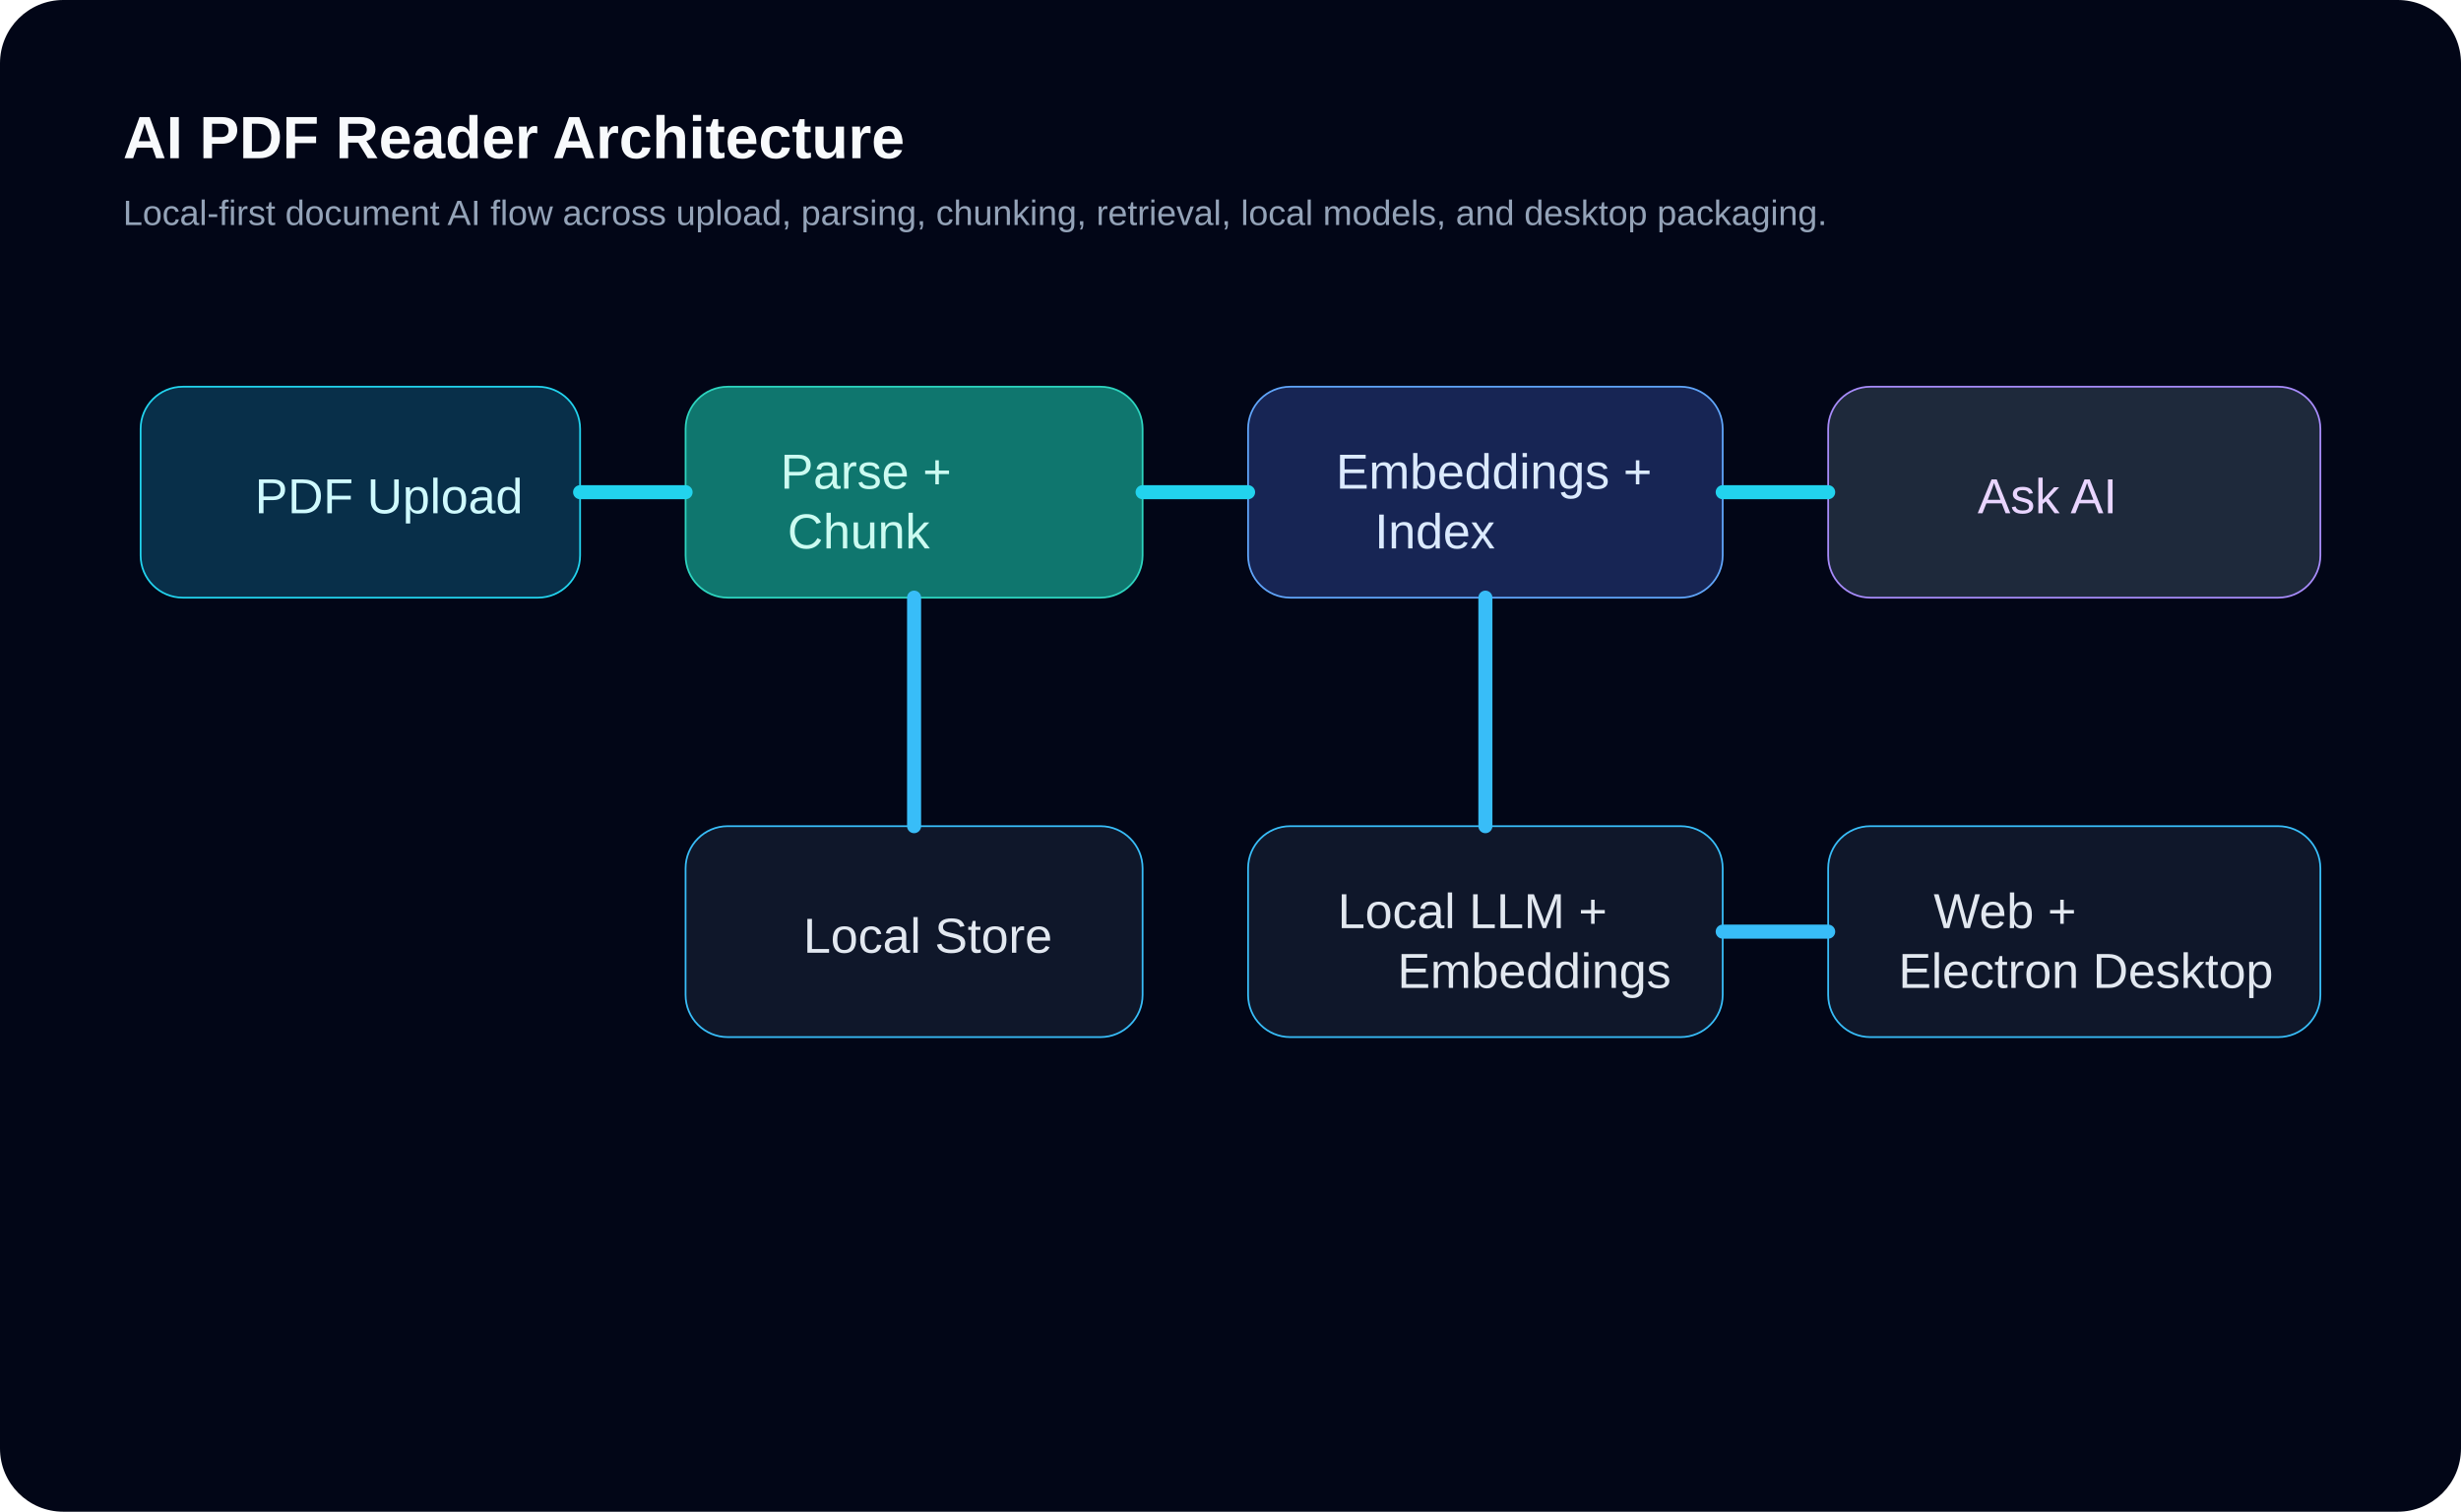
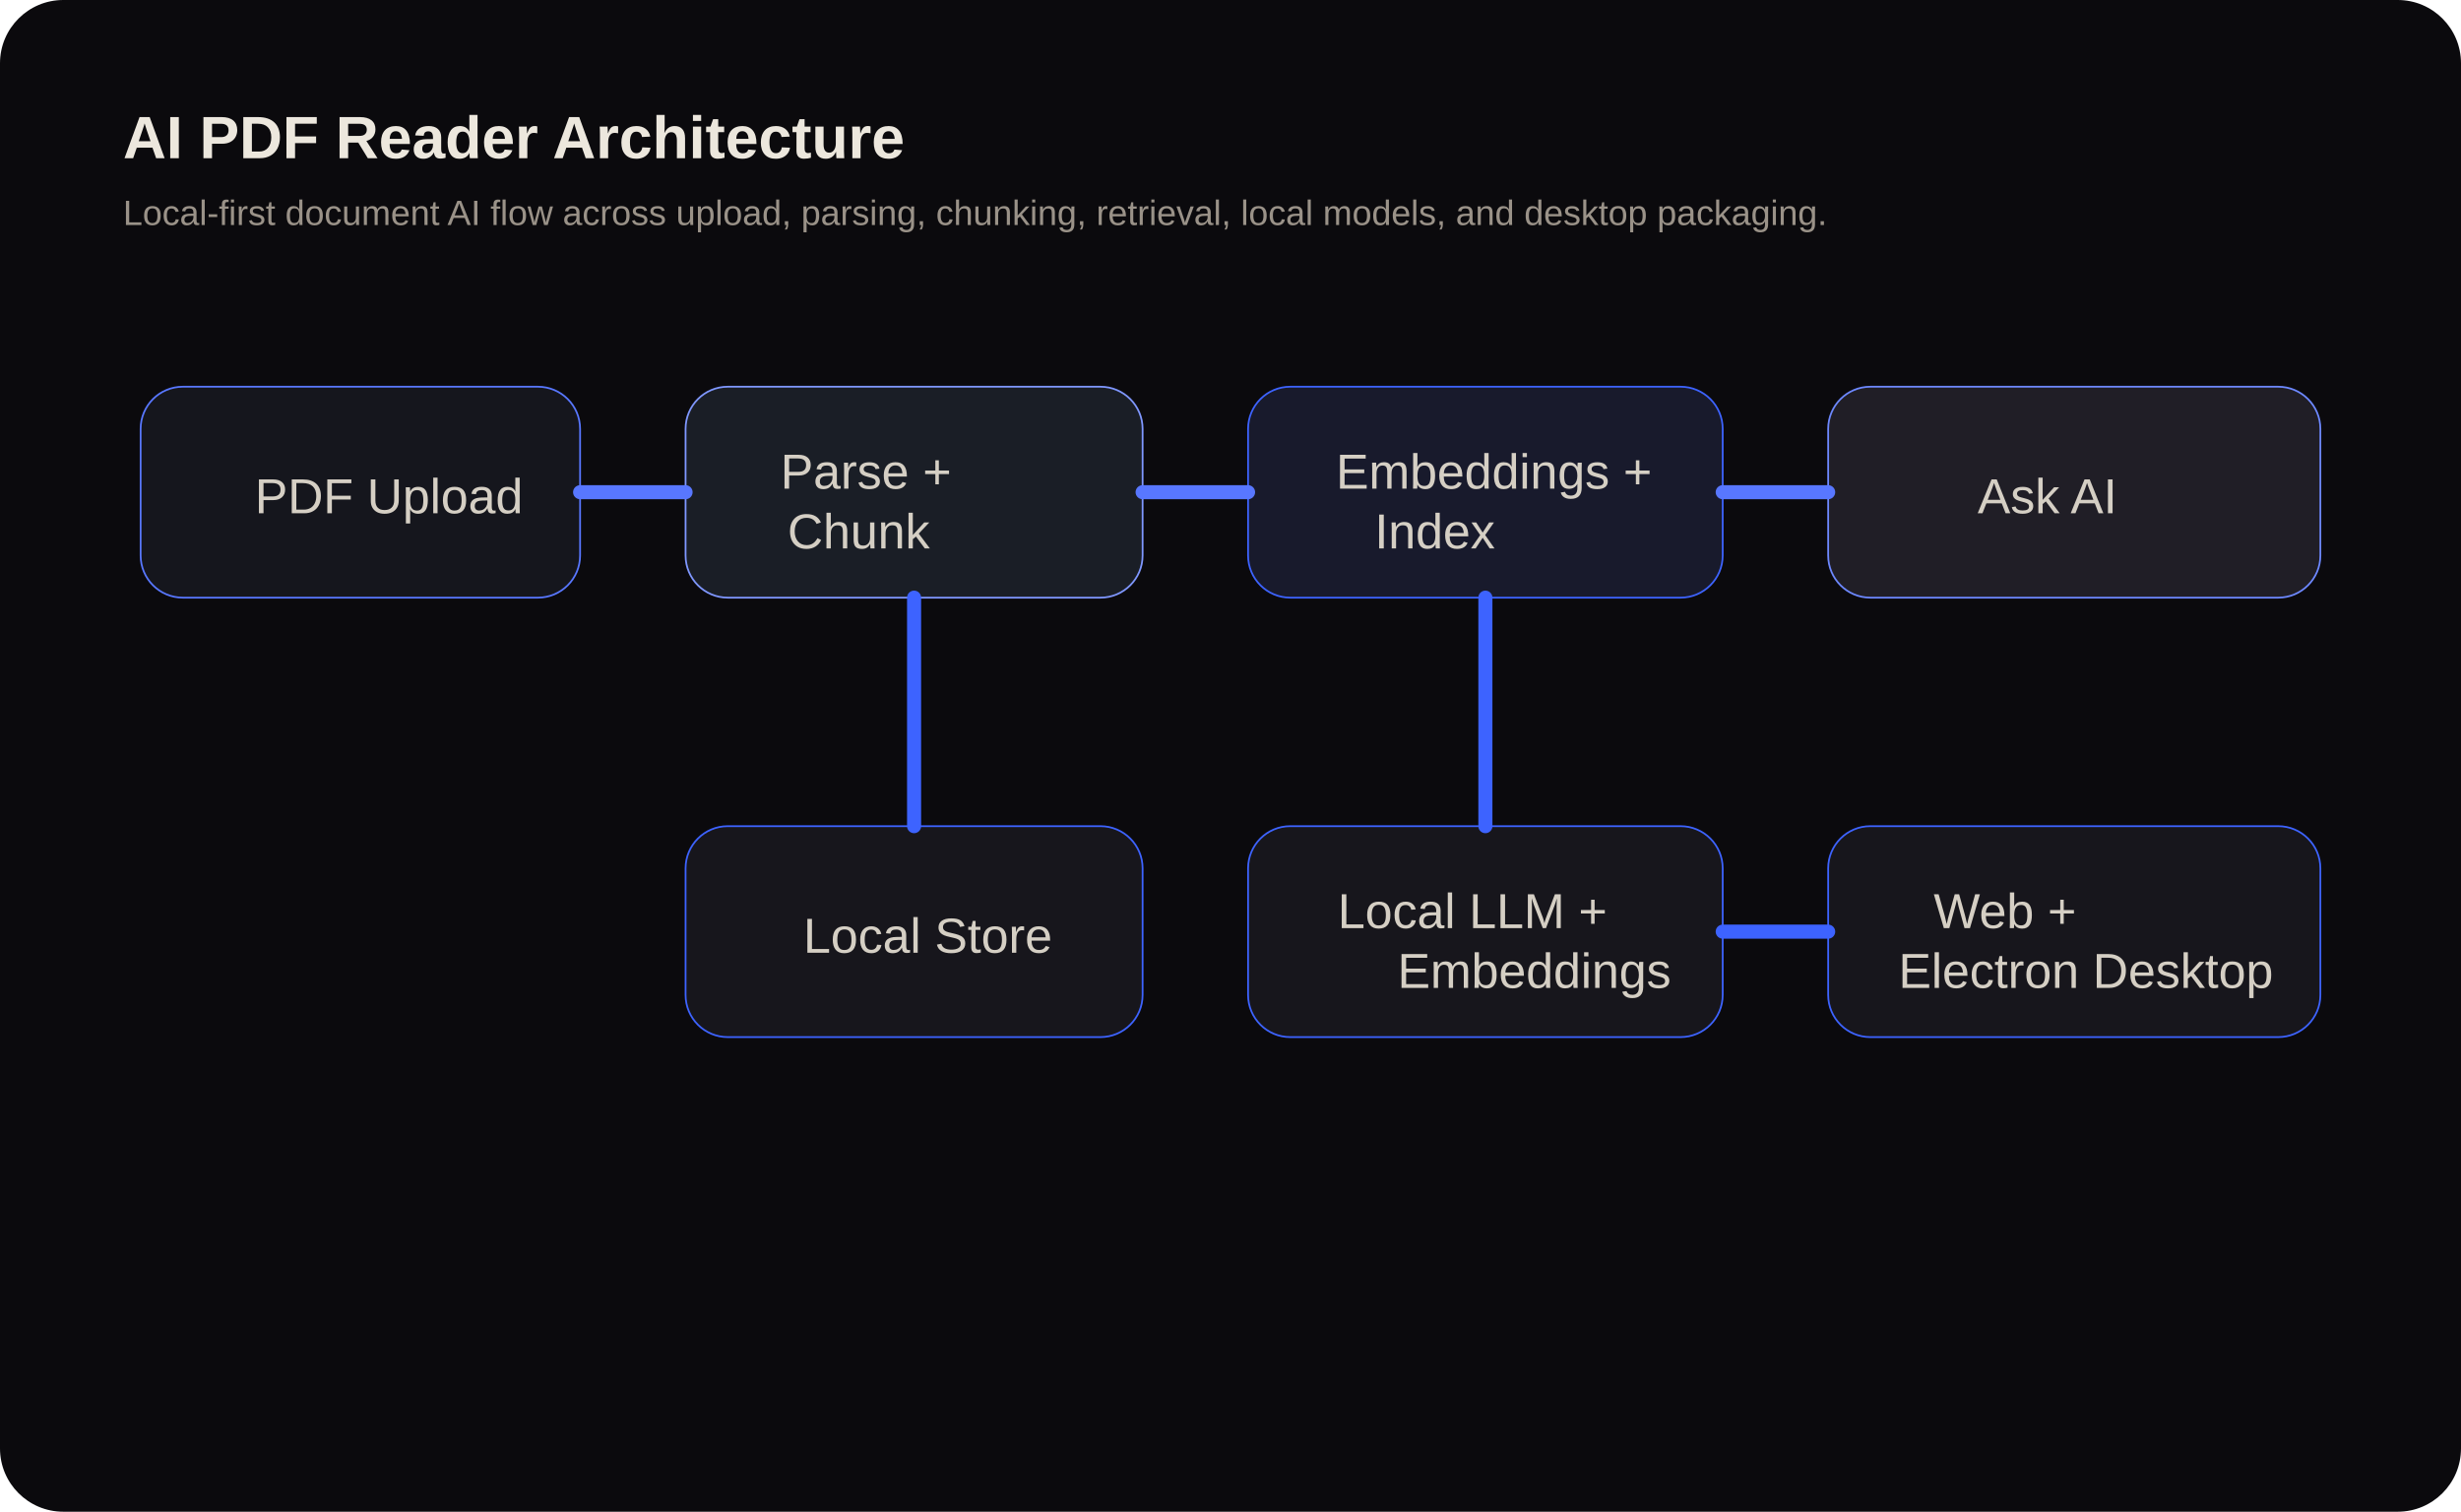
<svg xmlns="http://www.w3.org/2000/svg" width="1400" height="860" viewBox="0 0 1400 860" fill="none">
-   <rect width="1400" height="860" rx="36" fill="#020617" />
-   <text x="70" y="90" fill="#F8FAFC" font-family="Arial, sans-serif" font-size="34" font-weight="700">AI PDF Reader Architecture</text>
-   <text x="70" y="128" fill="#94A3B8" font-family="Arial, sans-serif" font-size="20">Local-first document AI flow across upload, parsing, chunking, retrieval, local models, and desktop packaging.</text>
-   <rect x="80" y="220" width="250" height="120" rx="24" fill="#082F49" stroke="#22D3EE" />
-   <text x="145" y="292" fill="#CFFAFE" font-family="Arial, sans-serif" font-size="28">PDF Upload</text>
-   <rect x="390" y="220" width="260" height="120" rx="24" fill="#0F766E" stroke="#2DD4BF" />
-   <text x="444" y="278" fill="#CCFBF1" font-family="Arial, sans-serif" font-size="28">Parse +</text>
-   <text x="448" y="312" fill="#CCFBF1" font-family="Arial, sans-serif" font-size="28">Chunk</text>
-   <rect x="710" y="220" width="270" height="120" rx="24" fill="#172554" stroke="#60A5FA" />
-   <text x="760" y="278" fill="#DBEAFE" font-family="Arial, sans-serif" font-size="28">Embeddings +</text>
-   <text x="782" y="312" fill="#DBEAFE" font-family="Arial, sans-serif" font-size="28">Index</text>
-   <rect x="1040" y="220" width="280" height="120" rx="24" fill="#1E293B" stroke="#A78BFA" />
-   <text x="1125" y="292" fill="#E9D5FF" font-family="Arial, sans-serif" font-size="28">Ask AI</text>
-   <rect x="390" y="470" width="260" height="120" rx="24" fill="#0F172A" stroke="#38BDF8" />
-   <text x="457" y="542" fill="#E2E8F0" font-family="Arial, sans-serif" font-size="28">Local Store</text>
-   <rect x="710" y="470" width="270" height="120" rx="24" fill="#0F172A" stroke="#38BDF8" />
-   <text x="761" y="528" fill="#E2E8F0" font-family="Arial, sans-serif" font-size="28">Local LLM +</text>
-   <text x="795" y="562" fill="#E2E8F0" font-family="Arial, sans-serif" font-size="28">Embeddings</text>
-   <rect x="1040" y="470" width="280" height="120" rx="24" fill="#0F172A" stroke="#38BDF8" />
-   <text x="1100" y="528" fill="#E2E8F0" font-family="Arial, sans-serif" font-size="28">Web +</text>
-   <text x="1080" y="562" fill="#E2E8F0" font-family="Arial, sans-serif" font-size="28">Electron Desktop</text>
-   <path d="M330 280H390" stroke="#22D3EE" stroke-width="8" stroke-linecap="round" />
-   <path d="M650 280H710" stroke="#22D3EE" stroke-width="8" stroke-linecap="round" />
-   <path d="M980 280H1040" stroke="#22D3EE" stroke-width="8" stroke-linecap="round" />
-   <path d="M520 340V470" stroke="#38BDF8" stroke-width="8" stroke-linecap="round" />
-   <path d="M845 340V470" stroke="#38BDF8" stroke-width="8" stroke-linecap="round" />
-   <path d="M980 530H1040" stroke="#38BDF8" stroke-width="8" stroke-linecap="round" />
+   <rect width="1400" height="860" rx="36" fill="#0b0a0d" />
+   <text x="70" y="90" fill="#ece7dd" font-family="Arial, sans-serif" font-size="34" font-weight="700">AI PDF Reader Architecture</text>
+   <text x="70" y="128" fill="#9a9288" font-family="Arial, sans-serif" font-size="20">Local-first document AI flow across upload, parsing, chunking, retrieval, local models, and desktop packaging.</text>
+   <rect x="80" y="220" width="250" height="120" rx="24" fill="#15161d" stroke="#5877ff" />
+   <text x="145" y="292" fill="#d5cfc4" font-family="Arial, sans-serif" font-size="28">PDF Upload</text>
+   <rect x="390" y="220" width="260" height="120" rx="24" fill="#1a1e26" stroke="#7f97ff" />
+   <text x="444" y="278" fill="#d5cfc4" font-family="Arial, sans-serif" font-size="28">Parse +</text>
+   <text x="448" y="312" fill="#d5cfc4" font-family="Arial, sans-serif" font-size="28">Chunk</text>
+   <rect x="710" y="220" width="270" height="120" rx="24" fill="#181a2c" stroke="#3d63ff" />
+   <text x="760" y="278" fill="#d5cfc4" font-family="Arial, sans-serif" font-size="28">Embeddings +</text>
+   <text x="782" y="312" fill="#d5cfc4" font-family="Arial, sans-serif" font-size="28">Index</text>
+   <rect x="1040" y="220" width="280" height="120" rx="24" fill="#201e26" stroke="#6d88ff" />
+   <text x="1125" y="292" fill="#d5cfc4" font-family="Arial, sans-serif" font-size="28">Ask AI</text>
+   <rect x="390" y="470" width="260" height="120" rx="24" fill="#17161c" stroke="#3d63ff" />
+   <text x="457" y="542" fill="#d5cfc4" font-family="Arial, sans-serif" font-size="28">Local Store</text>
+   <rect x="710" y="470" width="270" height="120" rx="24" fill="#17161c" stroke="#3d63ff" />
+   <text x="761" y="528" fill="#d5cfc4" font-family="Arial, sans-serif" font-size="28">Local LLM +</text>
+   <text x="795" y="562" fill="#d5cfc4" font-family="Arial, sans-serif" font-size="28">Embeddings</text>
+   <rect x="1040" y="470" width="280" height="120" rx="24" fill="#17161c" stroke="#3d63ff" />
+   <text x="1100" y="528" fill="#d5cfc4" font-family="Arial, sans-serif" font-size="28">Web +</text>
+   <text x="1080" y="562" fill="#d5cfc4" font-family="Arial, sans-serif" font-size="28">Electron Desktop</text>
+   <path d="M330 280H390" stroke="#5877ff" stroke-width="8" stroke-linecap="round" />
+   <path d="M650 280H710" stroke="#5877ff" stroke-width="8" stroke-linecap="round" />
+   <path d="M980 280H1040" stroke="#5877ff" stroke-width="8" stroke-linecap="round" />
+   <path d="M520 340V470" stroke="#3d63ff" stroke-width="8" stroke-linecap="round" />
+   <path d="M845 340V470" stroke="#3d63ff" stroke-width="8" stroke-linecap="round" />
+   <path d="M980 530H1040" stroke="#3d63ff" stroke-width="8" stroke-linecap="round" />
</svg>
